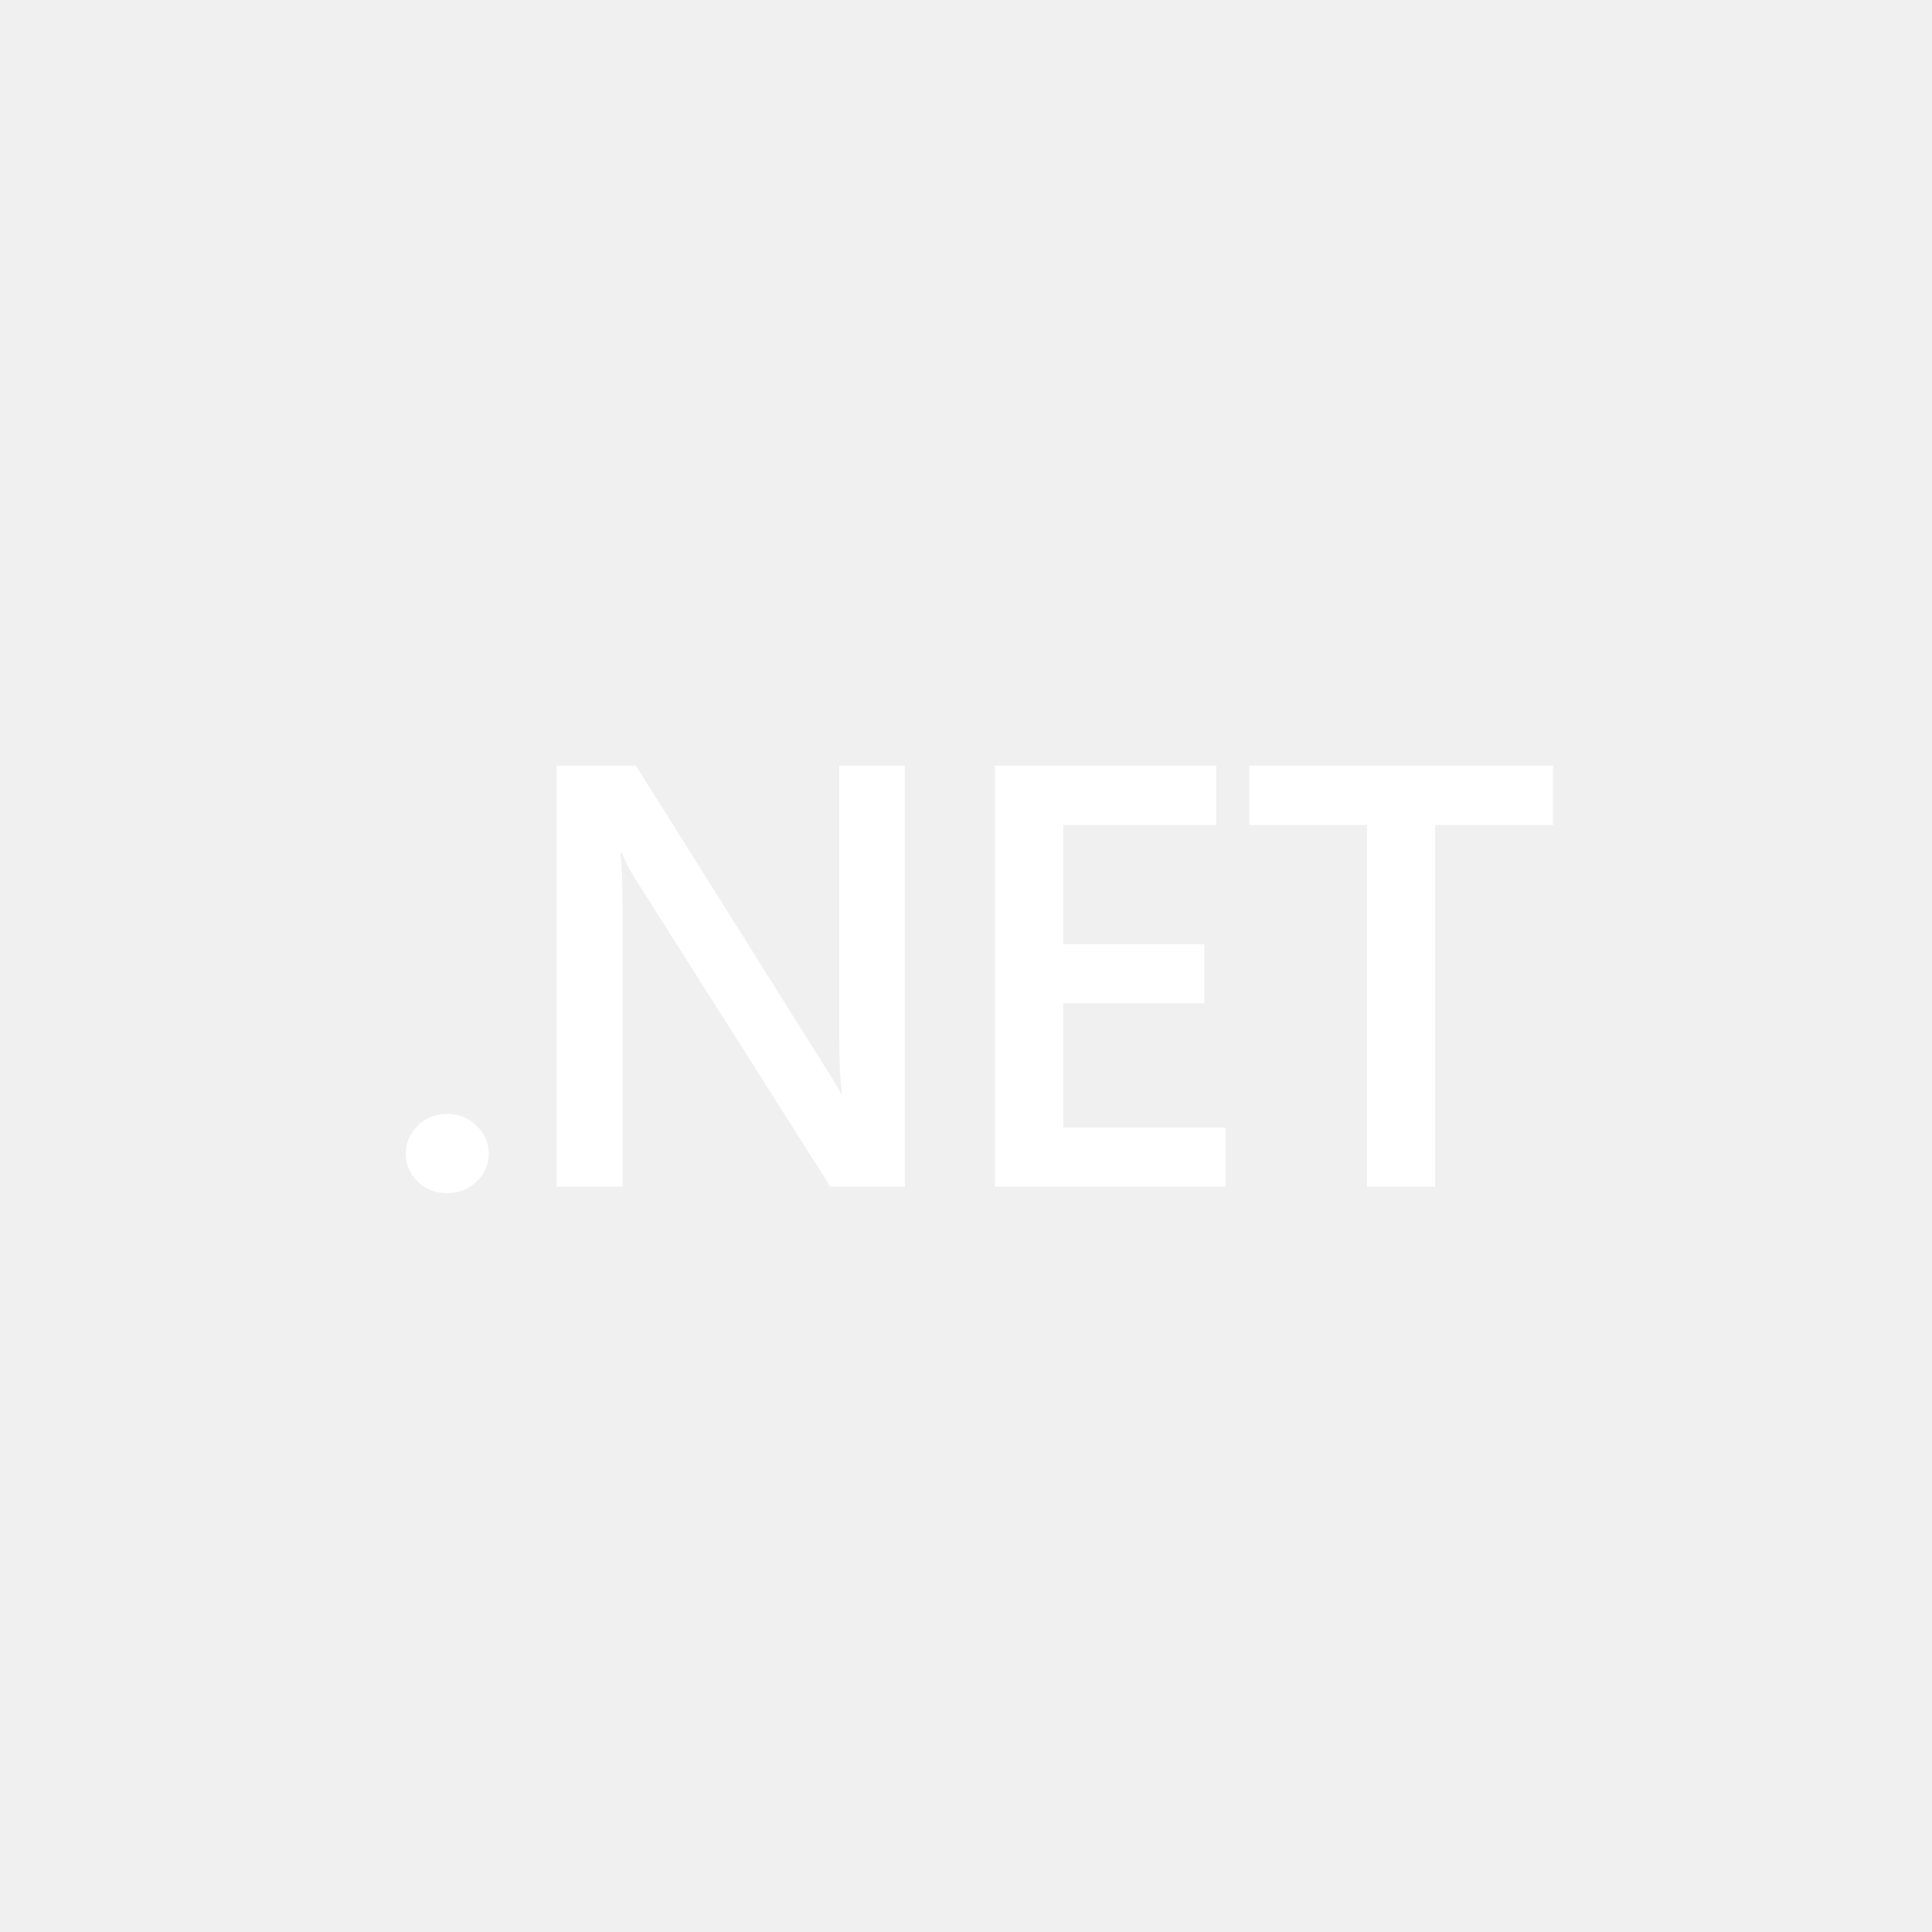
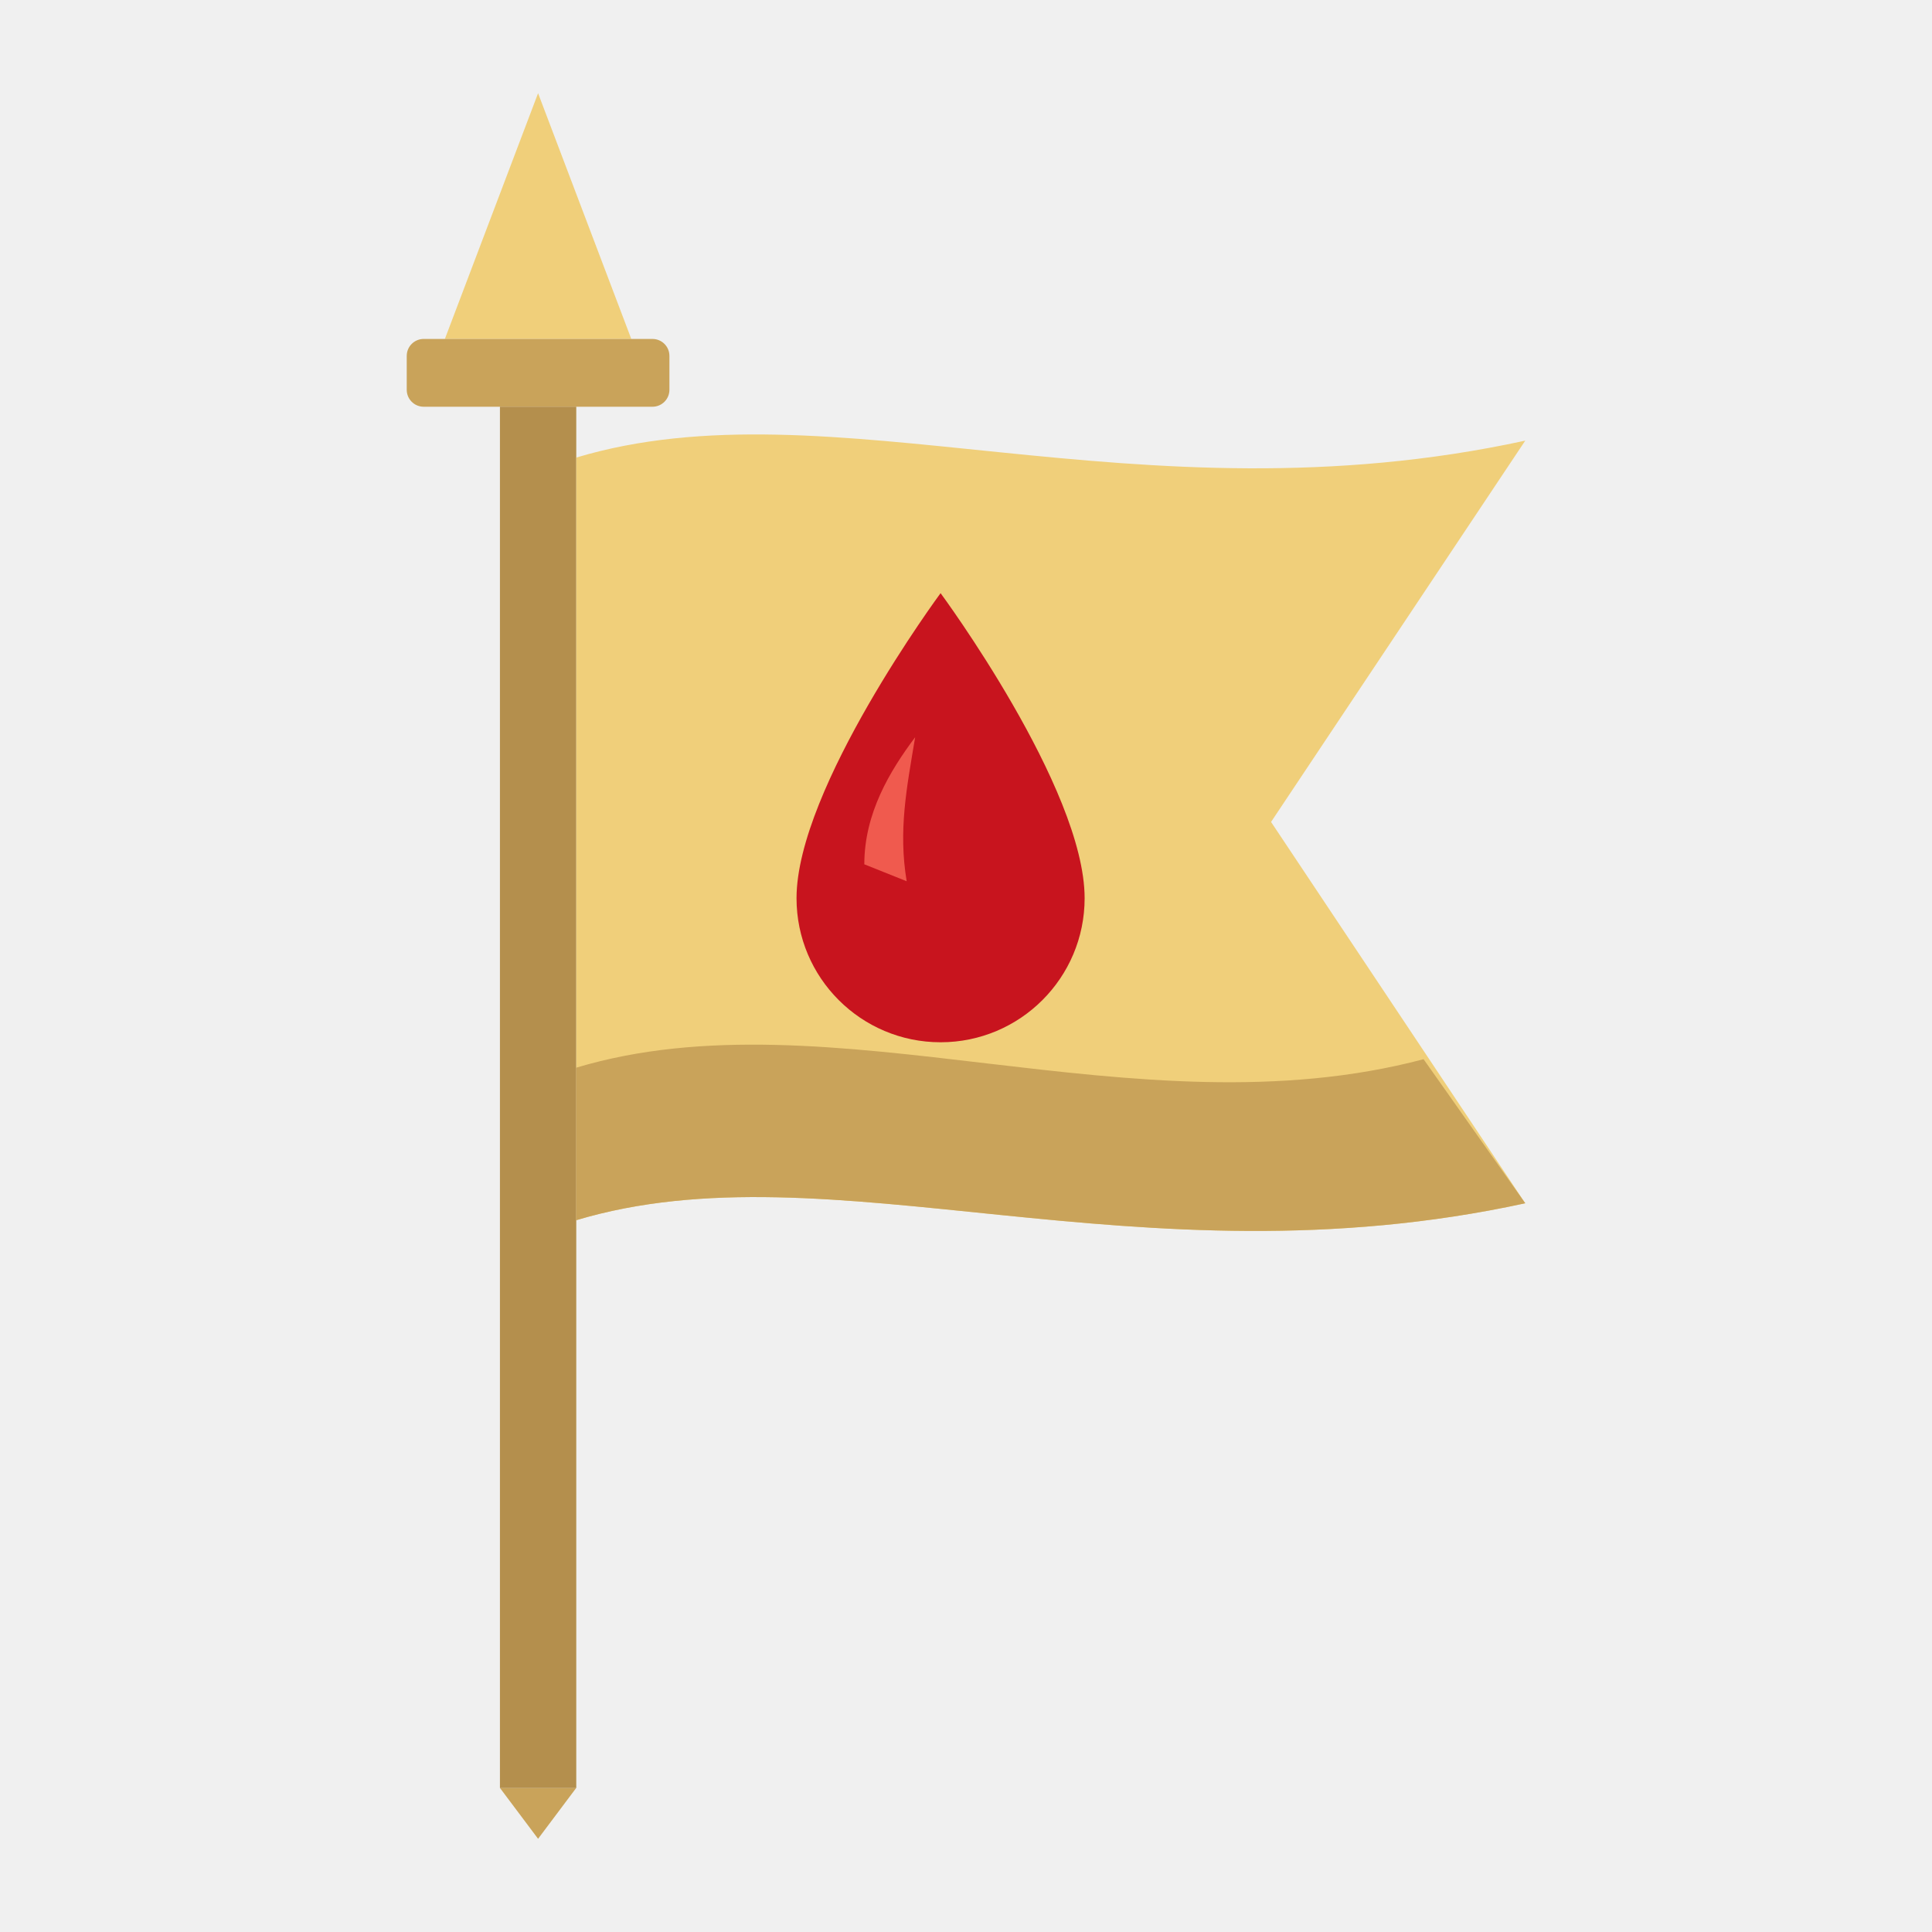
- <svg xmlns="http://www.w3.org/2000/svg" width="456" height="456" viewBox="0 0 456 456" version="1.1" xml:space="preserve" style="fill-rule:evenodd;clip-rule:evenodd;stroke-linejoin:round;stroke-miterlimit:2;">
-   <path d="m 105.5,281.609 c -2.703,0 -5.001,-0.9 -6.893,-2.702 -1.892,-1.848 -2.838,-4.042 -2.838,-6.582 0,-2.587 0.946,-4.804 2.838,-6.652 1.892,-1.848 4.19,-2.772 6.893,-2.772 2.748,0 5.068,0.924 6.96,2.772 1.937,1.848 2.906,4.064 2.906,6.652 0,2.54 -0.968,4.734 -2.906,6.582 -1.892,1.802 -4.212,2.702 -6.96,2.702 z" style="fill:#ffffff;fill-rule:nonzero;stroke-width:0.838" />
-   <path d="M 213.561,280.084 H 195.99 L 149.7,207.054 c -1.171,-1.848 -2.14,-3.765 -2.906,-5.751 h -0.406 c 0.361,2.125 0.541,6.675 0.541,13.65 v 65.132 h -15.543 v -99.36 h 18.719 l 44.737,71.298 c 1.892,2.957 3.109,4.989 3.649,6.098 h 0.27 c -0.45,-2.632 -0.676,-7.09 -0.676,-13.373 v -64.023 h 15.476 z" style="fill:#ffffff;fill-rule:nonzero;stroke-width:0.838" />
-   <path d="m 289.251,280.084 h -54.401 v -99.36 h 52.238 v 13.997 h -36.154 v 28.131 h 33.316 v 13.927 h -33.316 v 29.378 h 38.316 z" style="fill:#ffffff;fill-rule:nonzero;stroke-width:0.838" />
-   <path d="M 366.565,194.721 H 338.722 v 85.363 h -16.084 v -85.363 h -27.775 v -13.997 h 71.701 z" style="fill:#ffffff;fill-rule:nonzero;stroke-width:0.838" />
+ <svg xmlns="http://www.w3.org/2000/svg" width="456" height="456" viewBox="0 0 456 456">
+   <g transform="translate(-32 -18) scale(1)">
+     <path d="M159 40 L181 98 L137 98 Z" fill="#F0CF7A" />
+     <rect x="128" y="98" width="62" height="16" rx="4" fill="#C9A35A" />
+     <rect x="150" y="114" width="18" height="326" fill="#C9A35A" />
+     <path d="M150 440 L168 440 L159 452 Z" fill="#C9A35A" />
+     <path d="M168 126 C228 108 300 142 392 122 L332 212 L392 302 C300 322 228 288 168 306 Z" fill="#F0CF7A" />
+     <path d="M168 270 C228 252 300 286 368 268 L392 302 C300 322 228 288 168 306 Z" fill="#C9A35A" />
+     <path d="M254 158 C254 158 220 204 220 230 A34 34 0 0 0 288 230 C288 204 254 158 254 158 Z" fill="#C8141E" />
+     <path d="M236 222 C236 210 242 200 248 192 C246 204 244 214 246 226 Z" fill="#F05A4E" />
+     <rect x="150" y="114" width="18" height="326" fill="#8C6A33" opacity="0.35" />
+   </g>
</svg>
